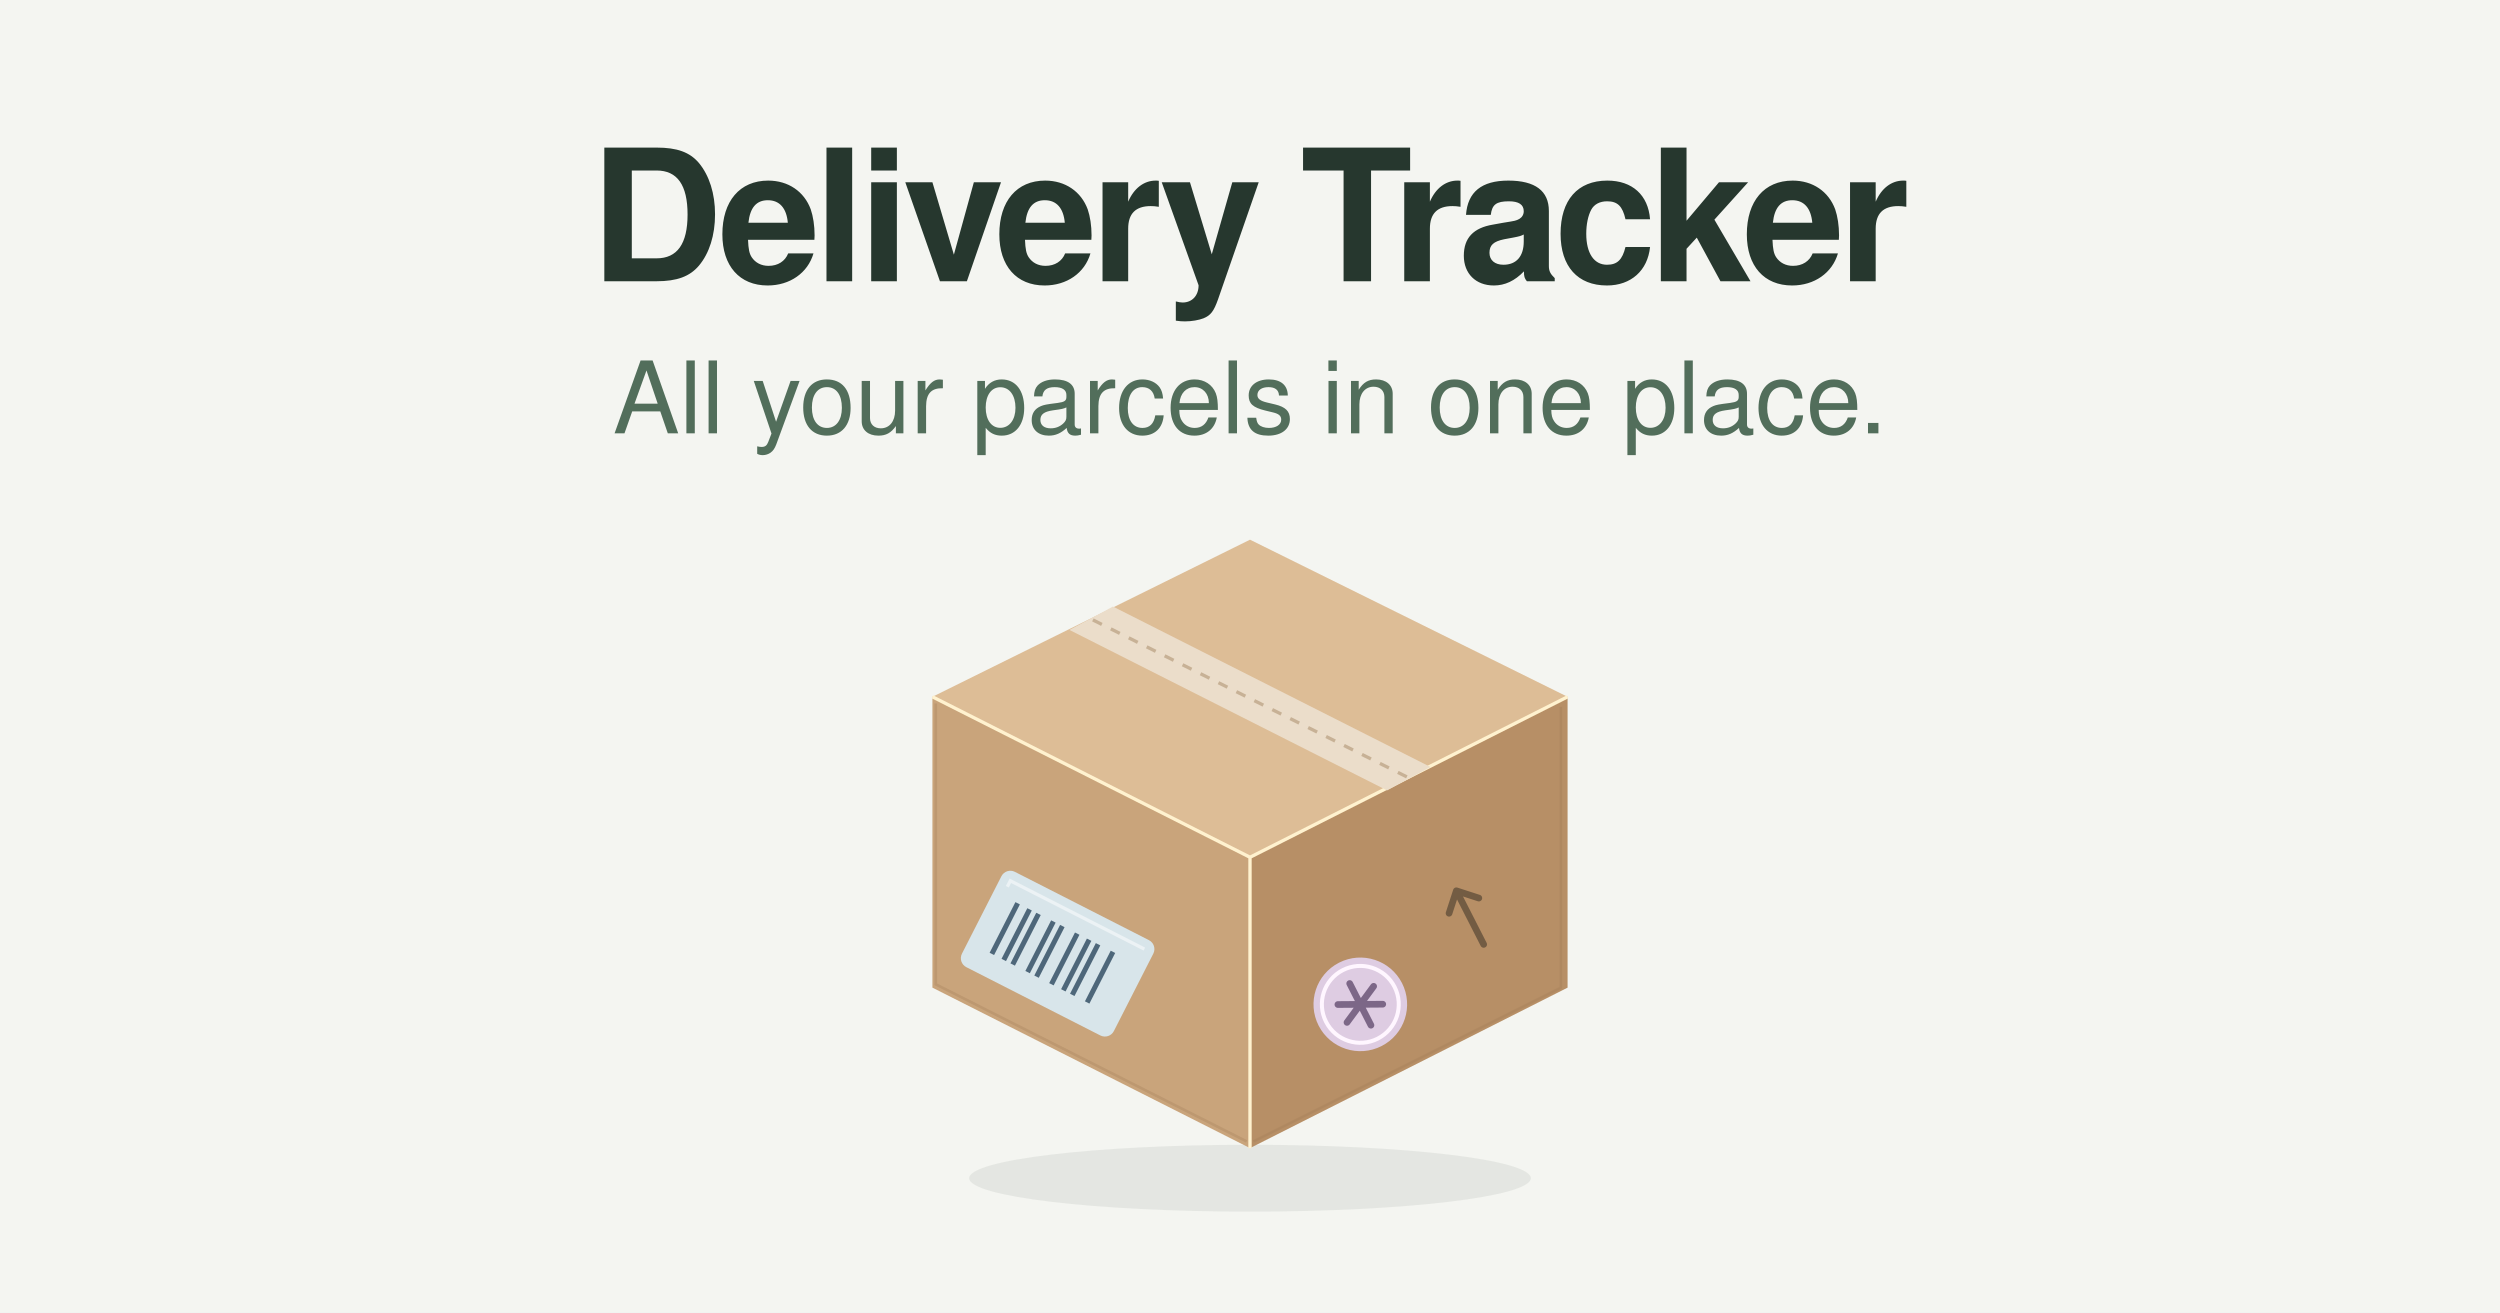
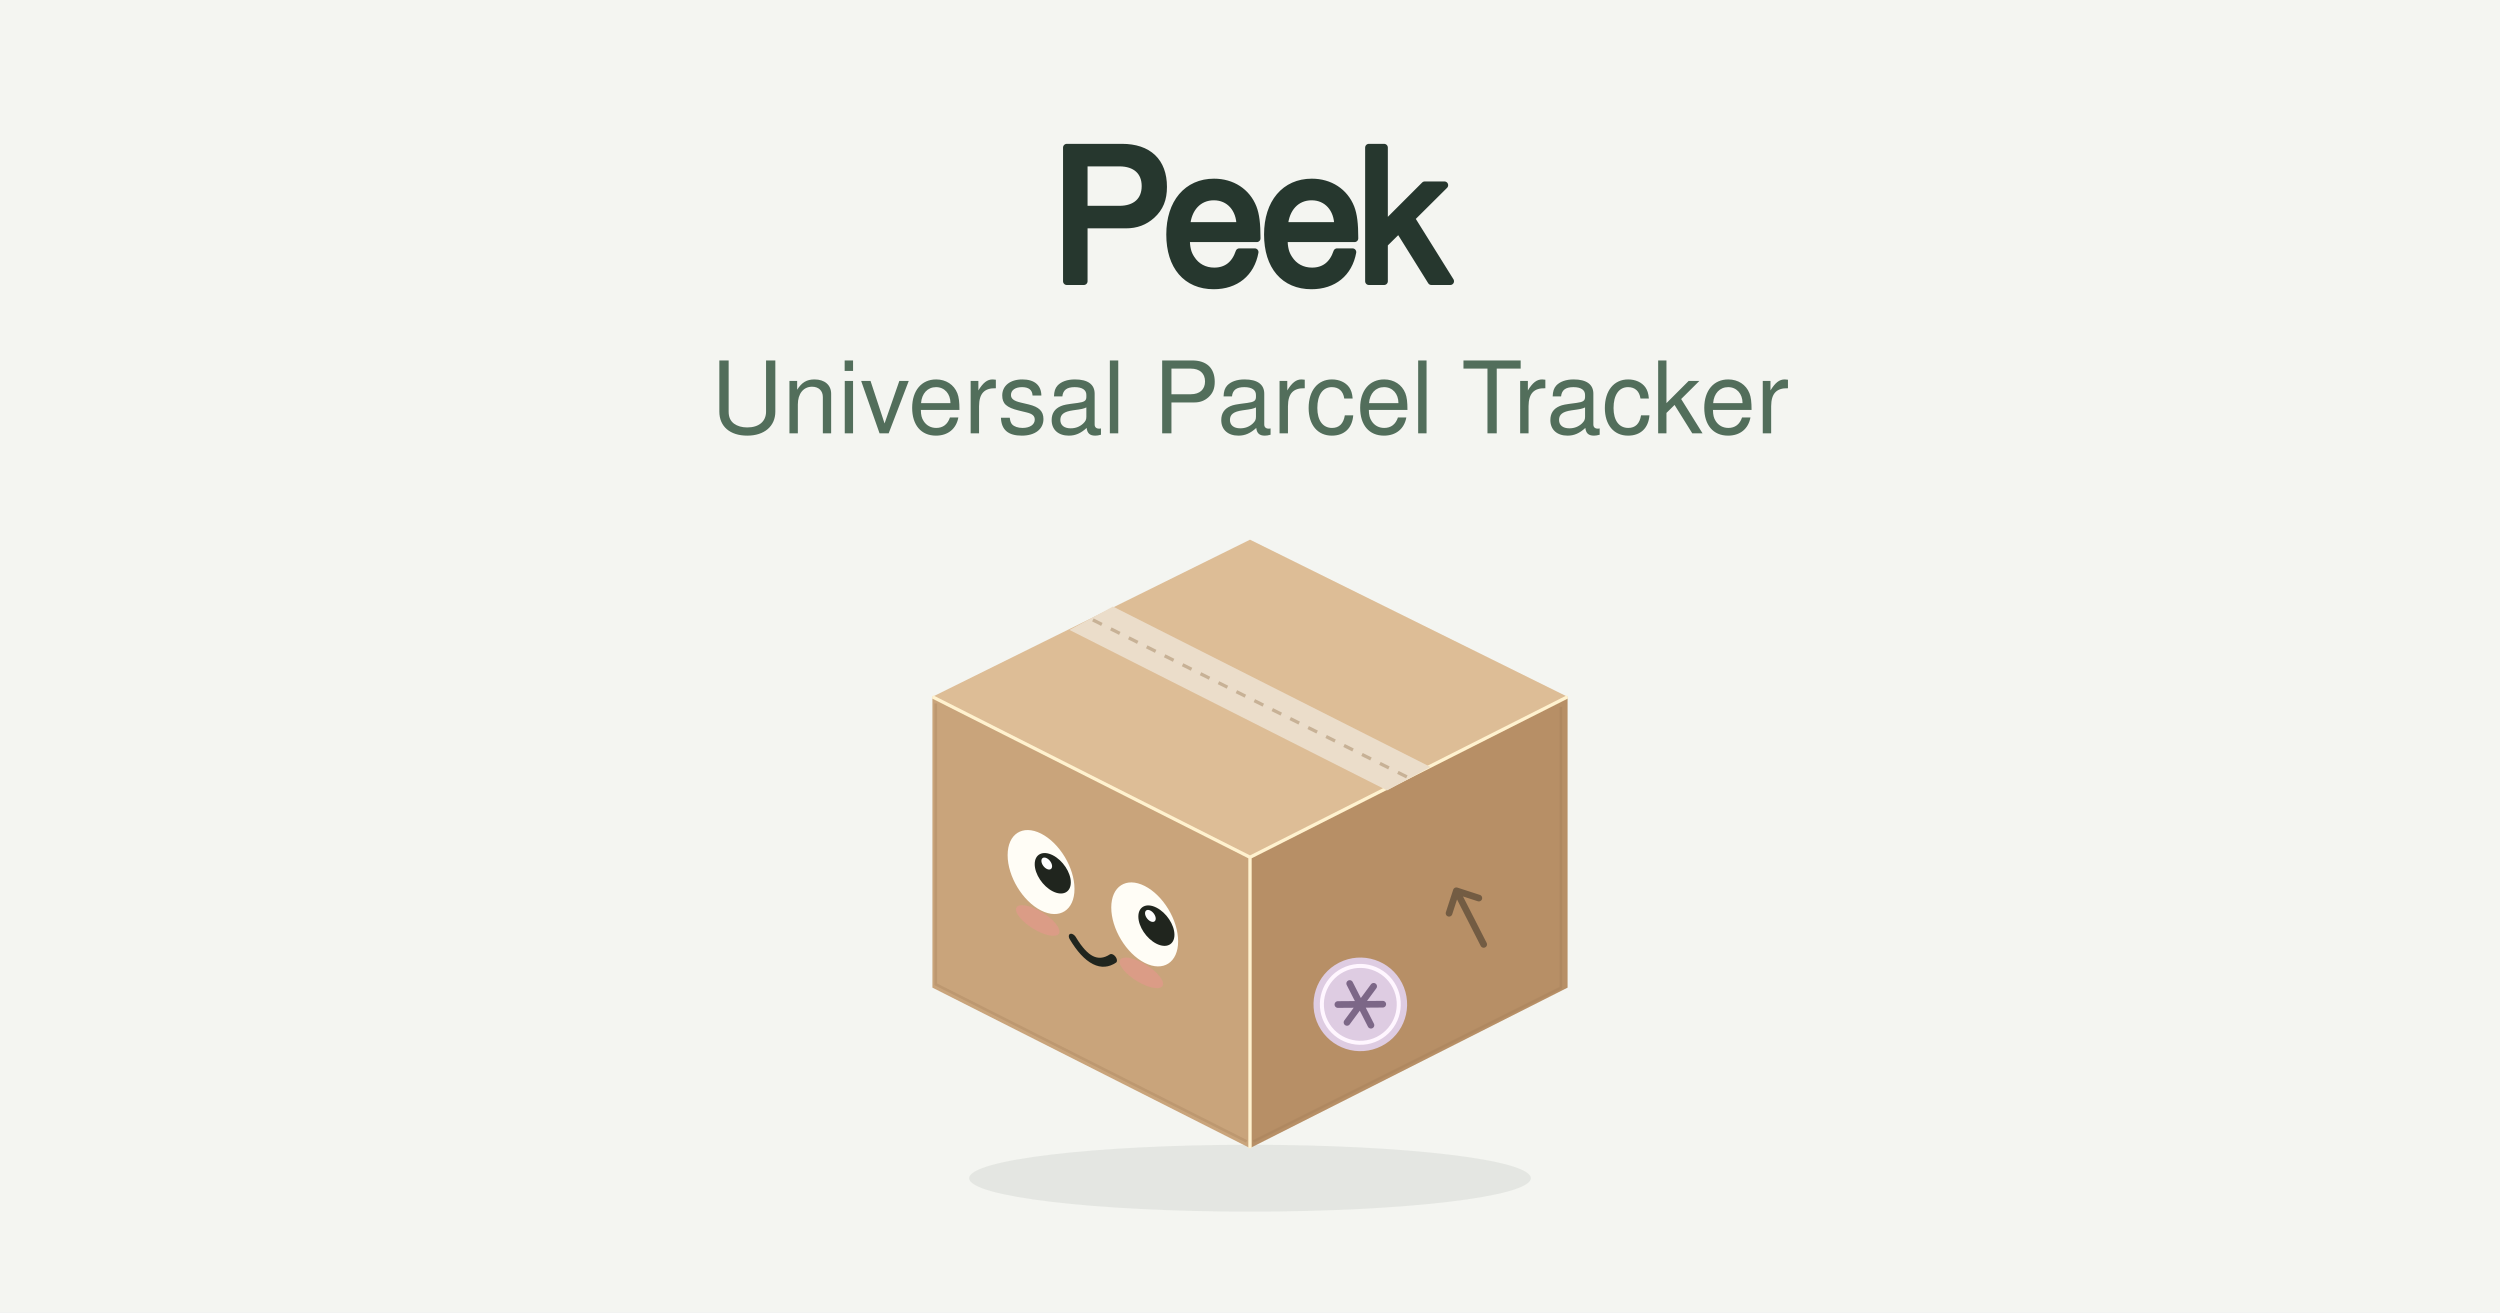
<svg xmlns="http://www.w3.org/2000/svg" width="1200" height="630" viewBox="0 0 1200 630" role="img" aria-labelledby="title description">
  <rect width="1200" height="630" fill="#F4F5F1" />
-   <text x="600" y="135" text-anchor="middle" font-family="Helvetica Neue, Helvetica, Arial, sans-serif" font-size="88" font-weight="700" letter-spacing="-3" fill="#26372E">Delivery Tracker</text>
-   <text x="600" y="208" text-anchor="middle" font-family="Helvetica Neue, Helvetica, Arial, sans-serif" font-size="48" font-weight="400" fill="#526E5B">All your parcels in one place.</text>
+   <text x="600" y="135" text-anchor="middle" font-family="Geist, Helvetica Neue, Helvetica, Arial, sans-serif" font-size="88" letter-spacing="-2" fill="#26372E" stroke="#26372E" stroke-width="3.6" stroke-linejoin="round">Peek</text>
+   <text x="600" y="208" text-anchor="middle" font-family="Geist, Helvetica Neue, Helvetica, Arial, sans-serif" font-size="48" font-weight="400" fill="#526E5B">Universal Parcel Tracker</text>
  <svg x="375" y="243" width="450" height="345" viewBox="25 85 250 215" fill="none">
    <ellipse cx="150" cy="286" rx="84" ry="10" fill="#26372E" opacity=".08" />
    <path d="m55 142 95-47 95 47-95 48-95-48Z" fill="#DDBD96" />
    <path d="m55 142 95 48v87l-95-48v-87Z" fill="#C9A47B" />
    <path d="m150 190 95-48v87l-95 48v-87Z" fill="#B78F66" />
    <path d="M56 144v84l93 47m2 0 92-46v-84" stroke="#987450" stroke-opacity=".25" stroke-width=".8" />
    <path d="m55 142 95 48 95-48m-95 48v87" stroke="#FFF2CF" stroke-width="1" />
-     <g transform="translate(77 193) rotate(27)">
-       <rect width="51" height="32" rx="3" fill="#D8E5EA" />
-       <path d="M8 8v17m4-17v17m3-17v17m5-17v17m3-17v17m5-17v17m4-17v17m3-17v17m5-17v17" stroke="#4E677A" stroke-width="1.5" />
-       <path d="M3 5V3h45" stroke="white" stroke-opacity=".5" />
+     <g transform="matrix(1 0.505263 0 1 55 142)">
+       <ellipse cx="32.5" cy="36" rx="10" ry="11.5" fill="#FFFDF6" />
+       <circle cx="36" cy="34.6" r="5.4" fill="#20251E" />
+       <circle cx="34.2" cy="32.6" r="1.6" fill="#FFFFFF" />
+       <ellipse cx="31.5" cy="51" rx="6.5" ry="3.2" fill="#E9958F" opacity=".55" />
+       <ellipse cx="63.5" cy="36" rx="10" ry="11.5" fill="#FFFDF6" />
+       <circle cx="67" cy="34.6" r="5.4" fill="#20251E" />
+       <circle cx="65.2" cy="32.6" r="1.6" fill="#FFFFFF" />
+       <ellipse cx="62.5" cy="51" rx="6.5" ry="3.2" fill="#E9958F" opacity=".55" />
+       <path d="M42 51Q48 58 54 51" stroke="#20251E" stroke-width="2.4" stroke-linecap="round" />
    </g>
    <g transform="translate(201 201) rotate(-27)">
      <path d="M10 22V4m-5 5 5-5 5 5" stroke="#735C43" stroke-width="2" stroke-linecap="round" stroke-linejoin="round" />
    </g>
    <g transform="translate(183 234) rotate(-27)">
      <circle r="14" fill="#DECCE2" />
      <circle r="11.5" stroke="#FFF6FF" stroke-width="1.2" />
      <path d="M0-7V7m-6-10 12 6M-6 3 6-3" stroke="#7C6787" stroke-width="2" stroke-linecap="round" />
    </g>
    <path d="m96 122 13-7 95 48-13 7-95-48Z" fill="#EBDDCA" />
    <path d="m103 119 94 47" stroke="#AF9474" stroke-opacity=".6" stroke-width="1" stroke-dasharray="3 3" />
  </svg>
</svg>
